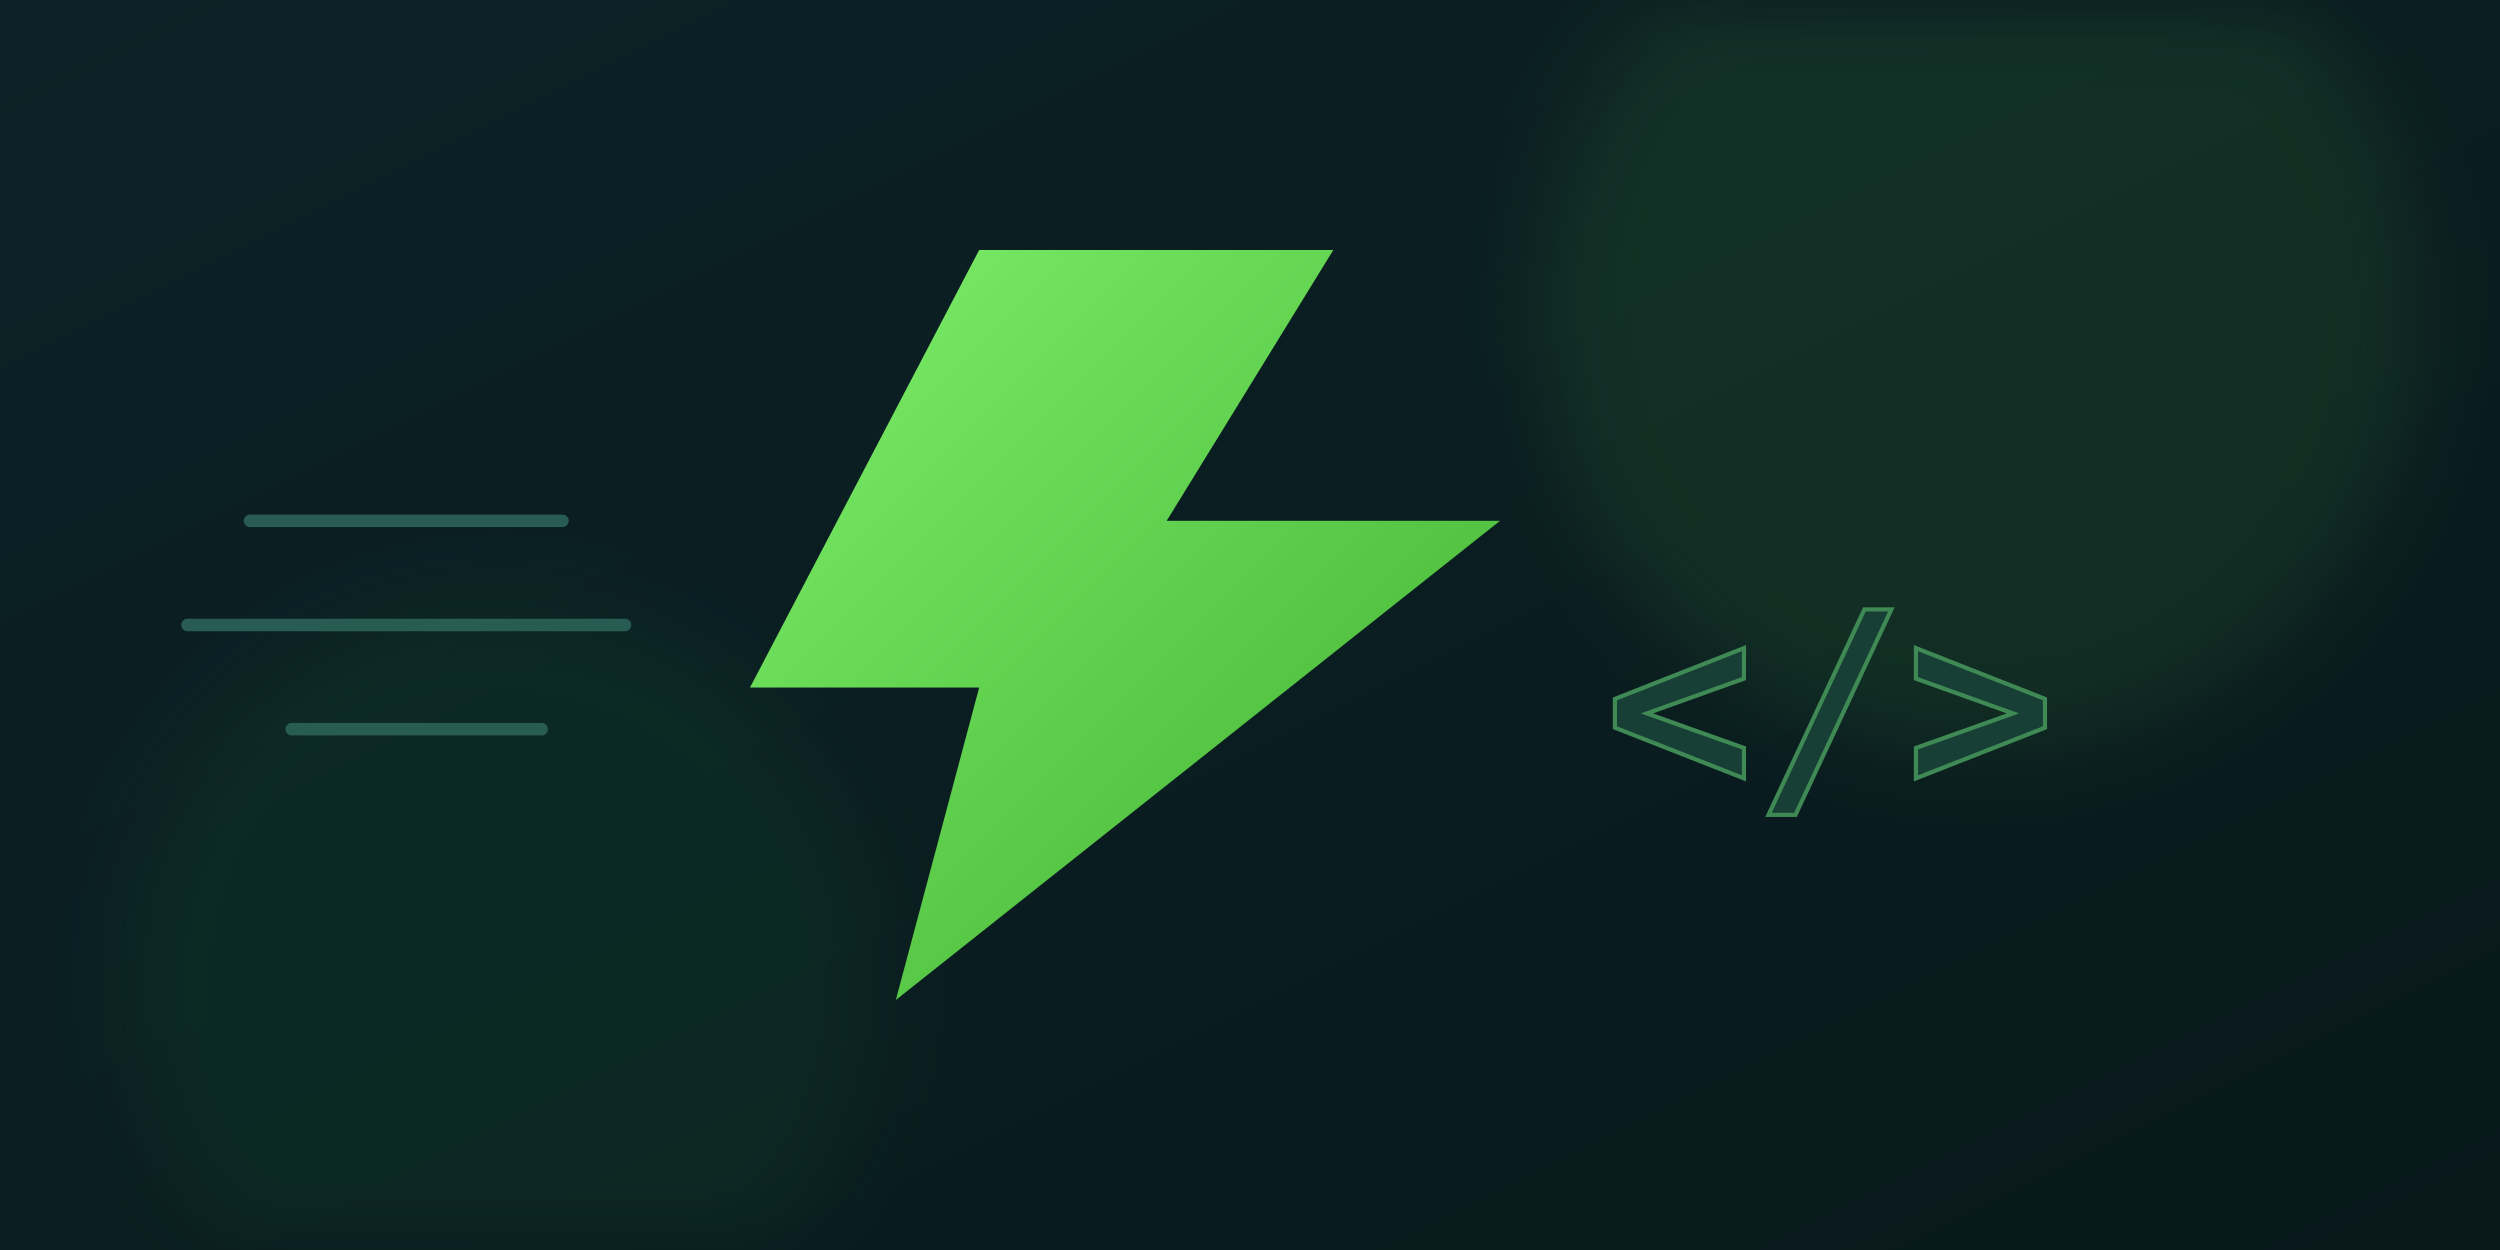
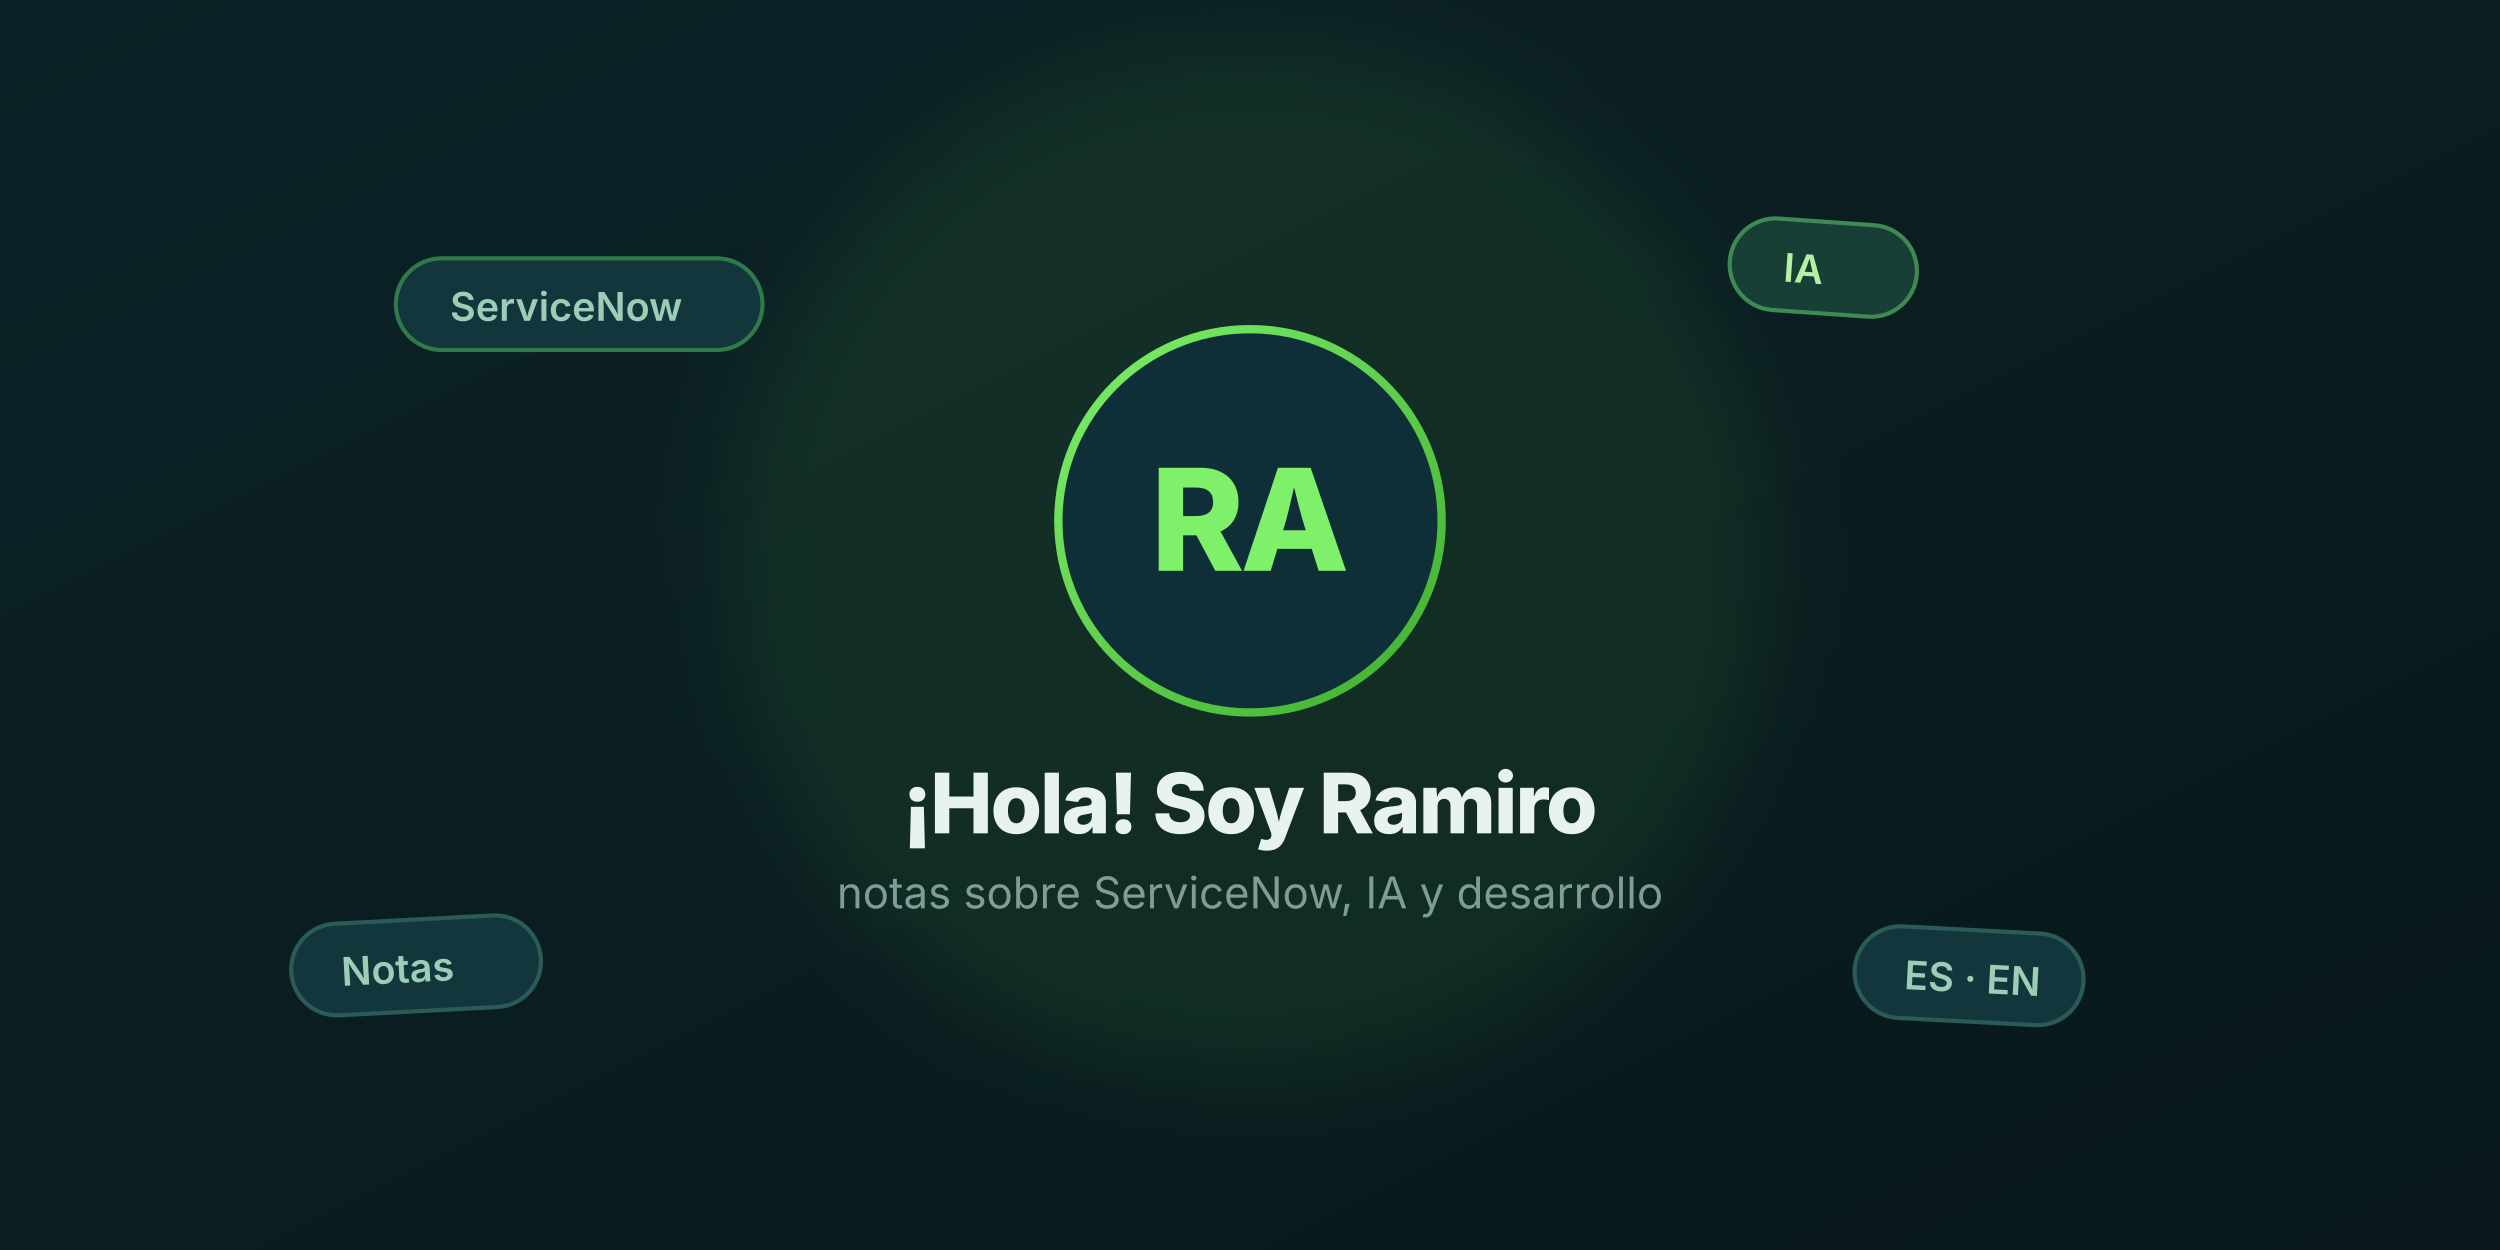
- <svg xmlns="http://www.w3.org/2000/svg" viewBox="0 0 1200 600" width="1200" height="600" role="img" aria-label="Nuevo sitio estático, rápido y seguro">
+ <svg xmlns="http://www.w3.org/2000/svg" viewBox="0 0 1200 600" width="1200" height="600" role="img" aria-label="Bienvenido a sncramiro.com: notas sobre ServiceNow e IA">
  <defs>
-     <linearGradient id="bg3" x1="0" y1="0" x2="1" y2="1">
+     <linearGradient id="wBg" x1="0" y1="0" x2="1" y2="1">
      <stop offset="0" stop-color="#0c2226" />
      <stop offset="1" stop-color="#08181b" />
    </linearGradient>
-     <linearGradient id="green3" x1="0" y1="0" x2="1" y2="1">
+     <linearGradient id="wGreen" x1="0" y1="0" x2="1" y2="1">
      <stop offset="0" stop-color="#7ef06a" />
      <stop offset="1" stop-color="#3fae2f" />
    </linearGradient>
-     <filter id="soft3" x="-20%" y="-20%" width="140%" height="140%">
+     <filter id="wSoft" x="-40%" y="-40%" width="180%" height="180%">
      <feGaussianBlur stdDeviation="20" />
    </filter>
  </defs>
-   <rect width="1200" height="600" fill="url(#bg3)" />
-   <circle cx="950" cy="150" r="210" fill="#62d84e" opacity="0.10" filter="url(#soft3)" />
-   <circle cx="240" cy="470" r="180" fill="#1f7a3e" opacity="0.12" filter="url(#soft3)" />
-   <g stroke="#2f6a5f" stroke-width="6" stroke-linecap="round" opacity="0.8">
-     <path d="M120 250 h150" />
-     <path d="M90 300 h210" />
-     <path d="M140 350 h120" />
+   <rect width="1200" height="600" fill="url(#wBg)" />
+   <circle cx="600" cy="270" r="250" fill="#62d84e" opacity="0.09" filter="url(#wSoft)" />
+   <g transform="translate(600 250)">
+     <circle r="92" fill="#0f2f38" stroke="url(#wGreen)" stroke-width="4" />
+     <text y="24" text-anchor="middle" fill="#7ef06a" font-family="Inter, Arial, sans-serif" font-size="68" font-weight="800" letter-spacing="-2">RA</text>
  </g>
-   <path d="M470 120 L360 330 H470 L430 480 L720 250 H560 L640 120 Z" fill="url(#green3)" />
-   <g font-family="'JetBrains Mono', ui-monospace, monospace" font-size="120" font-weight="700" fill="#173f36">
-     <text x="770" y="380">&lt;/&gt;</text>
-   </g>
-   <g font-family="'JetBrains Mono', ui-monospace, monospace" font-size="120" font-weight="700" fill="none" stroke="#3f8a54" stroke-width="2">
-     <text x="770" y="380">&lt;/&gt;</text>
+   <text x="600" y="400" text-anchor="middle" fill="#e8f2ee" font-family="Inter, Arial, sans-serif" font-size="40" font-weight="800" letter-spacing="-1">¡Hola! Soy Ramiro</text>
+   <text x="600" y="436" text-anchor="middle" fill="#7f9c97" font-family="Inter, Arial, sans-serif" font-size="21">notas sobre ServiceNow, IA y desarrollo</text>
+   <g font-family="Inter, Arial, sans-serif" font-size="19" font-weight="600">
+     <g transform="translate(200 150)">
+       <rect x="-10" y="-26" width="176" height="44" rx="22" fill="#12363b" stroke="#2f7a4a" stroke-width="2" />
+       <text x="16" y="4" fill="#9ccdb6">ServiceNow</text>
+     </g>
+     <g transform="translate(840 130) rotate(4)">
+       <rect x="-10" y="-26" width="90" height="44" rx="22" fill="#173f36" stroke="#3f8a54" stroke-width="2" />
+       <text x="16" y="4" fill="#b6f0a6">IA</text>
+     </g>
+     <g transform="translate(150 470) rotate(-3)">
+       <rect x="-10" y="-26" width="120" height="44" rx="22" fill="#12363b" stroke="#2b5b57" stroke-width="2" />
+       <text x="14" y="4" fill="#9ccdb6">Notas</text>
+     </g>
+     <g transform="translate(900 470) rotate(3)">
+       <rect x="-10" y="-26" width="110" height="44" rx="22" fill="#12363b" stroke="#2b5b57" stroke-width="2" />
+       <text x="14" y="4" fill="#9ccdb6">ES · EN</text>
+     </g>
  </g>
</svg>
